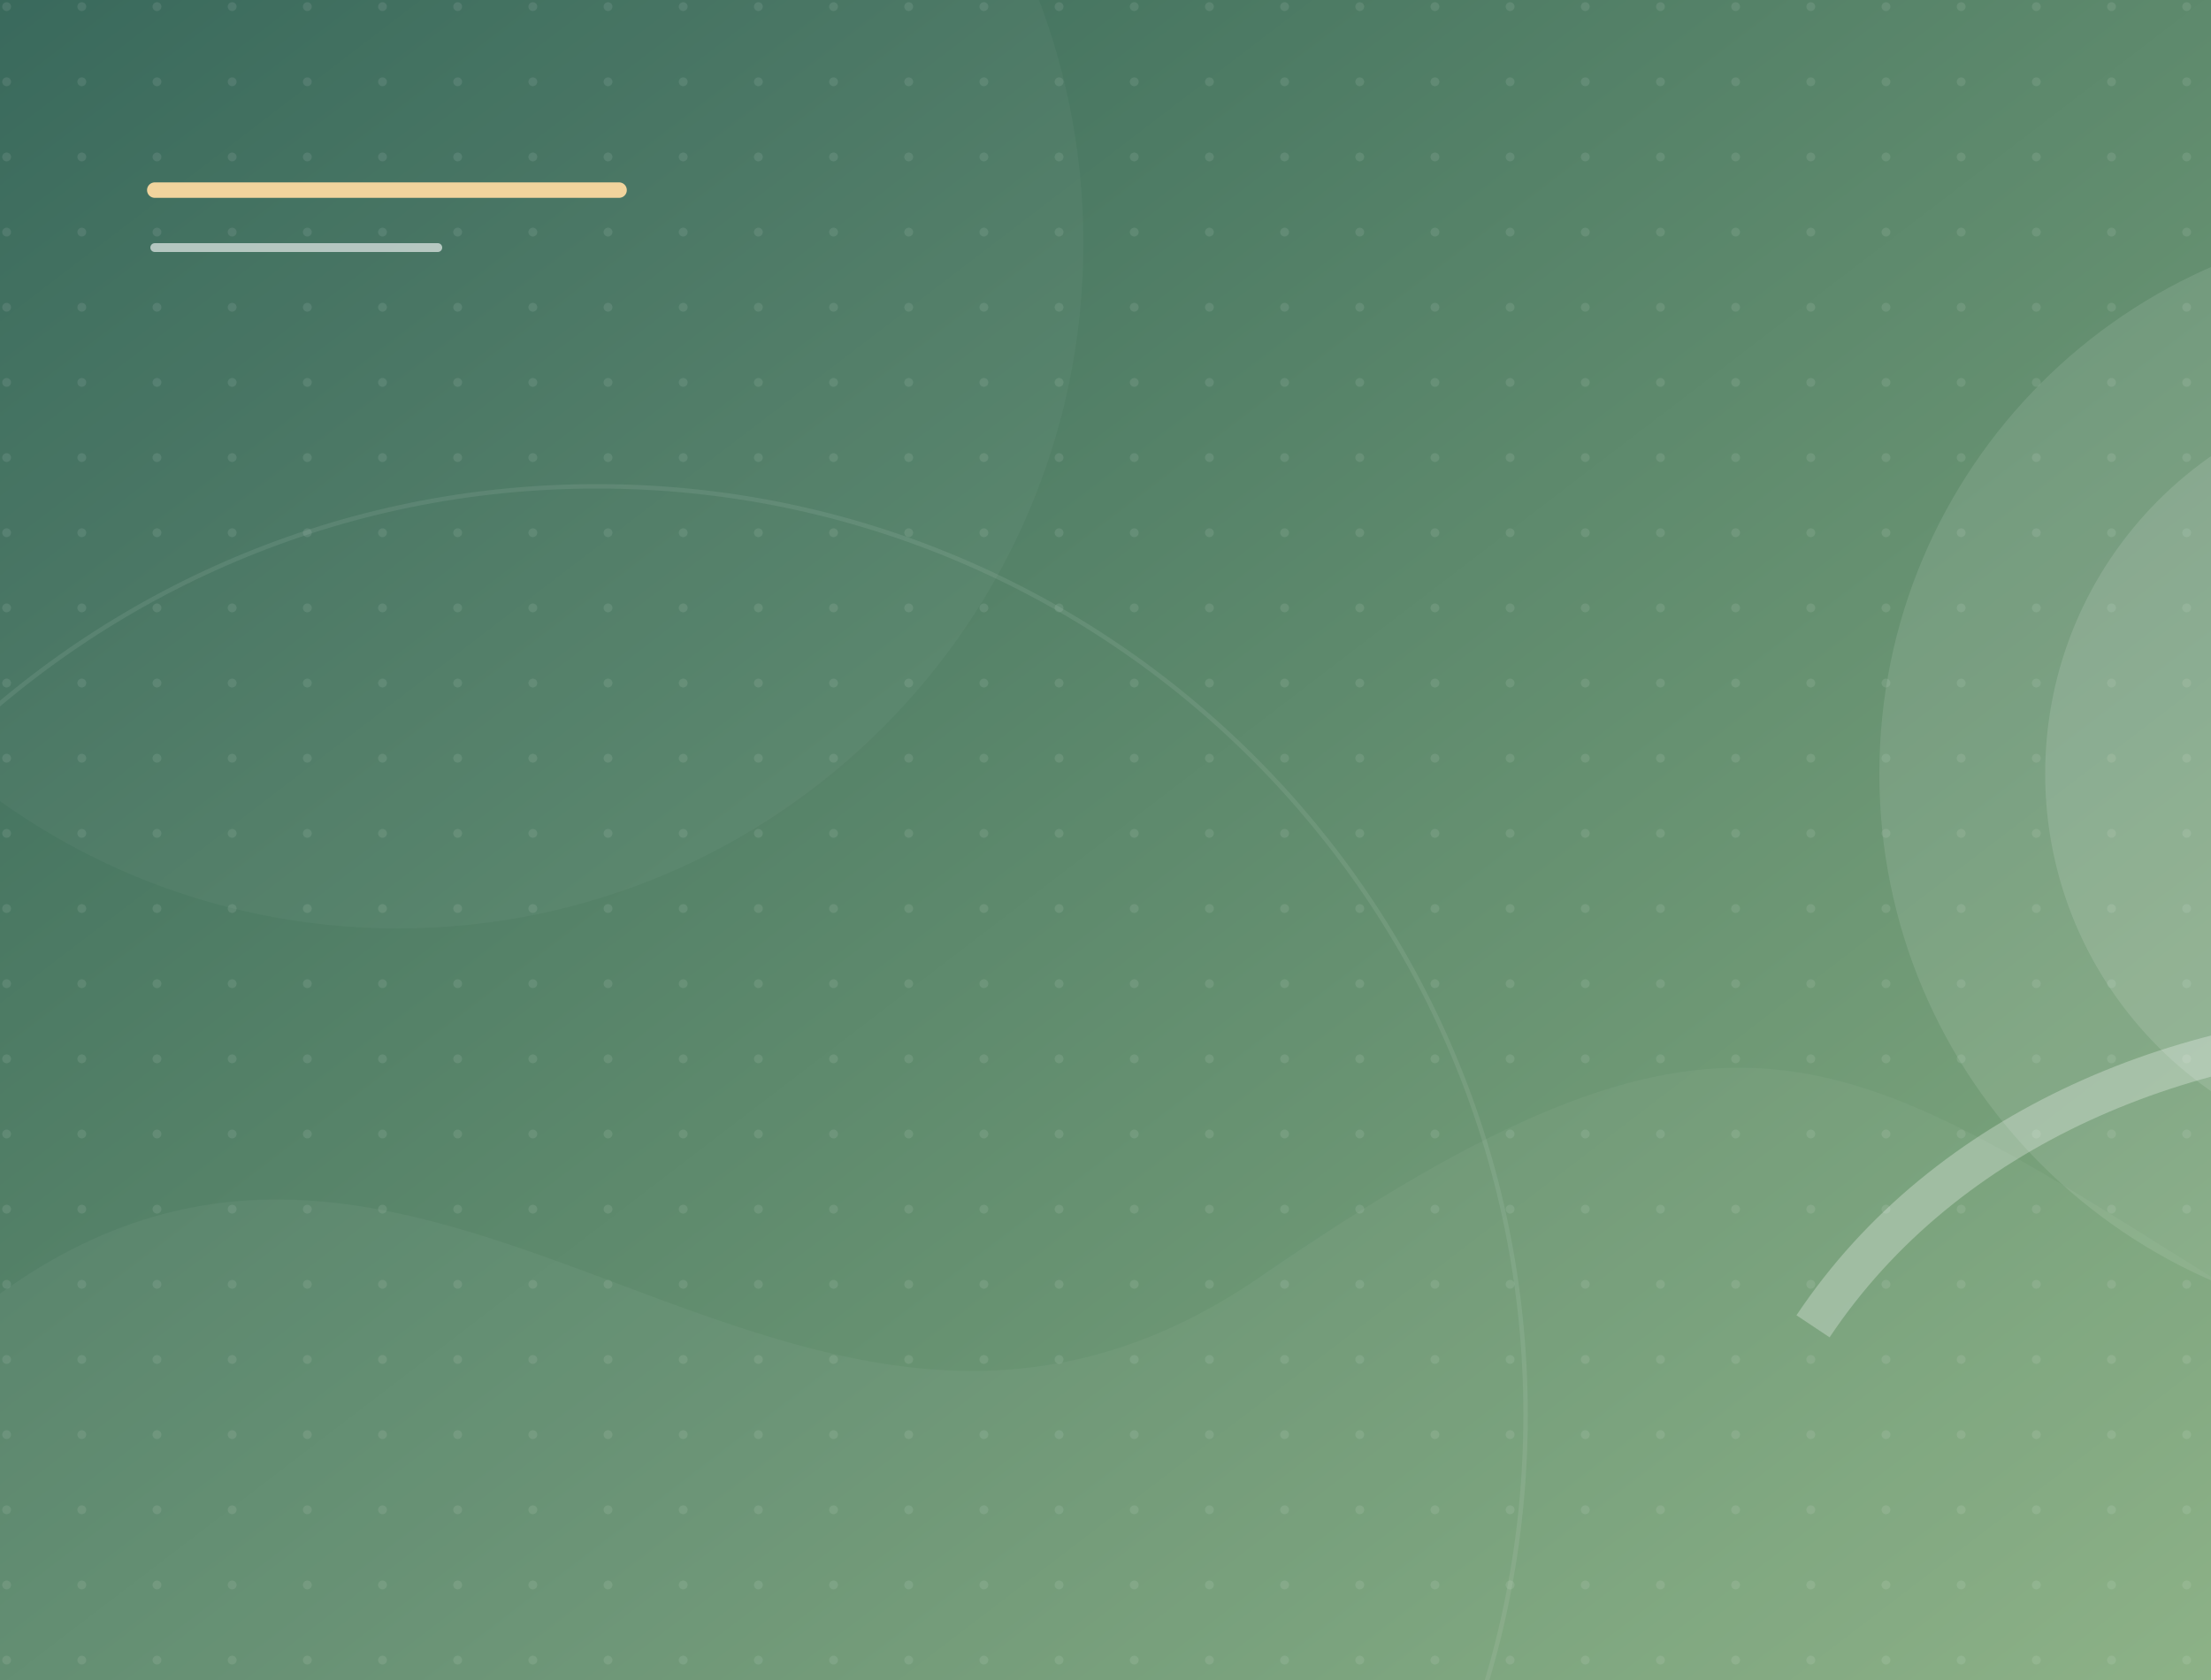
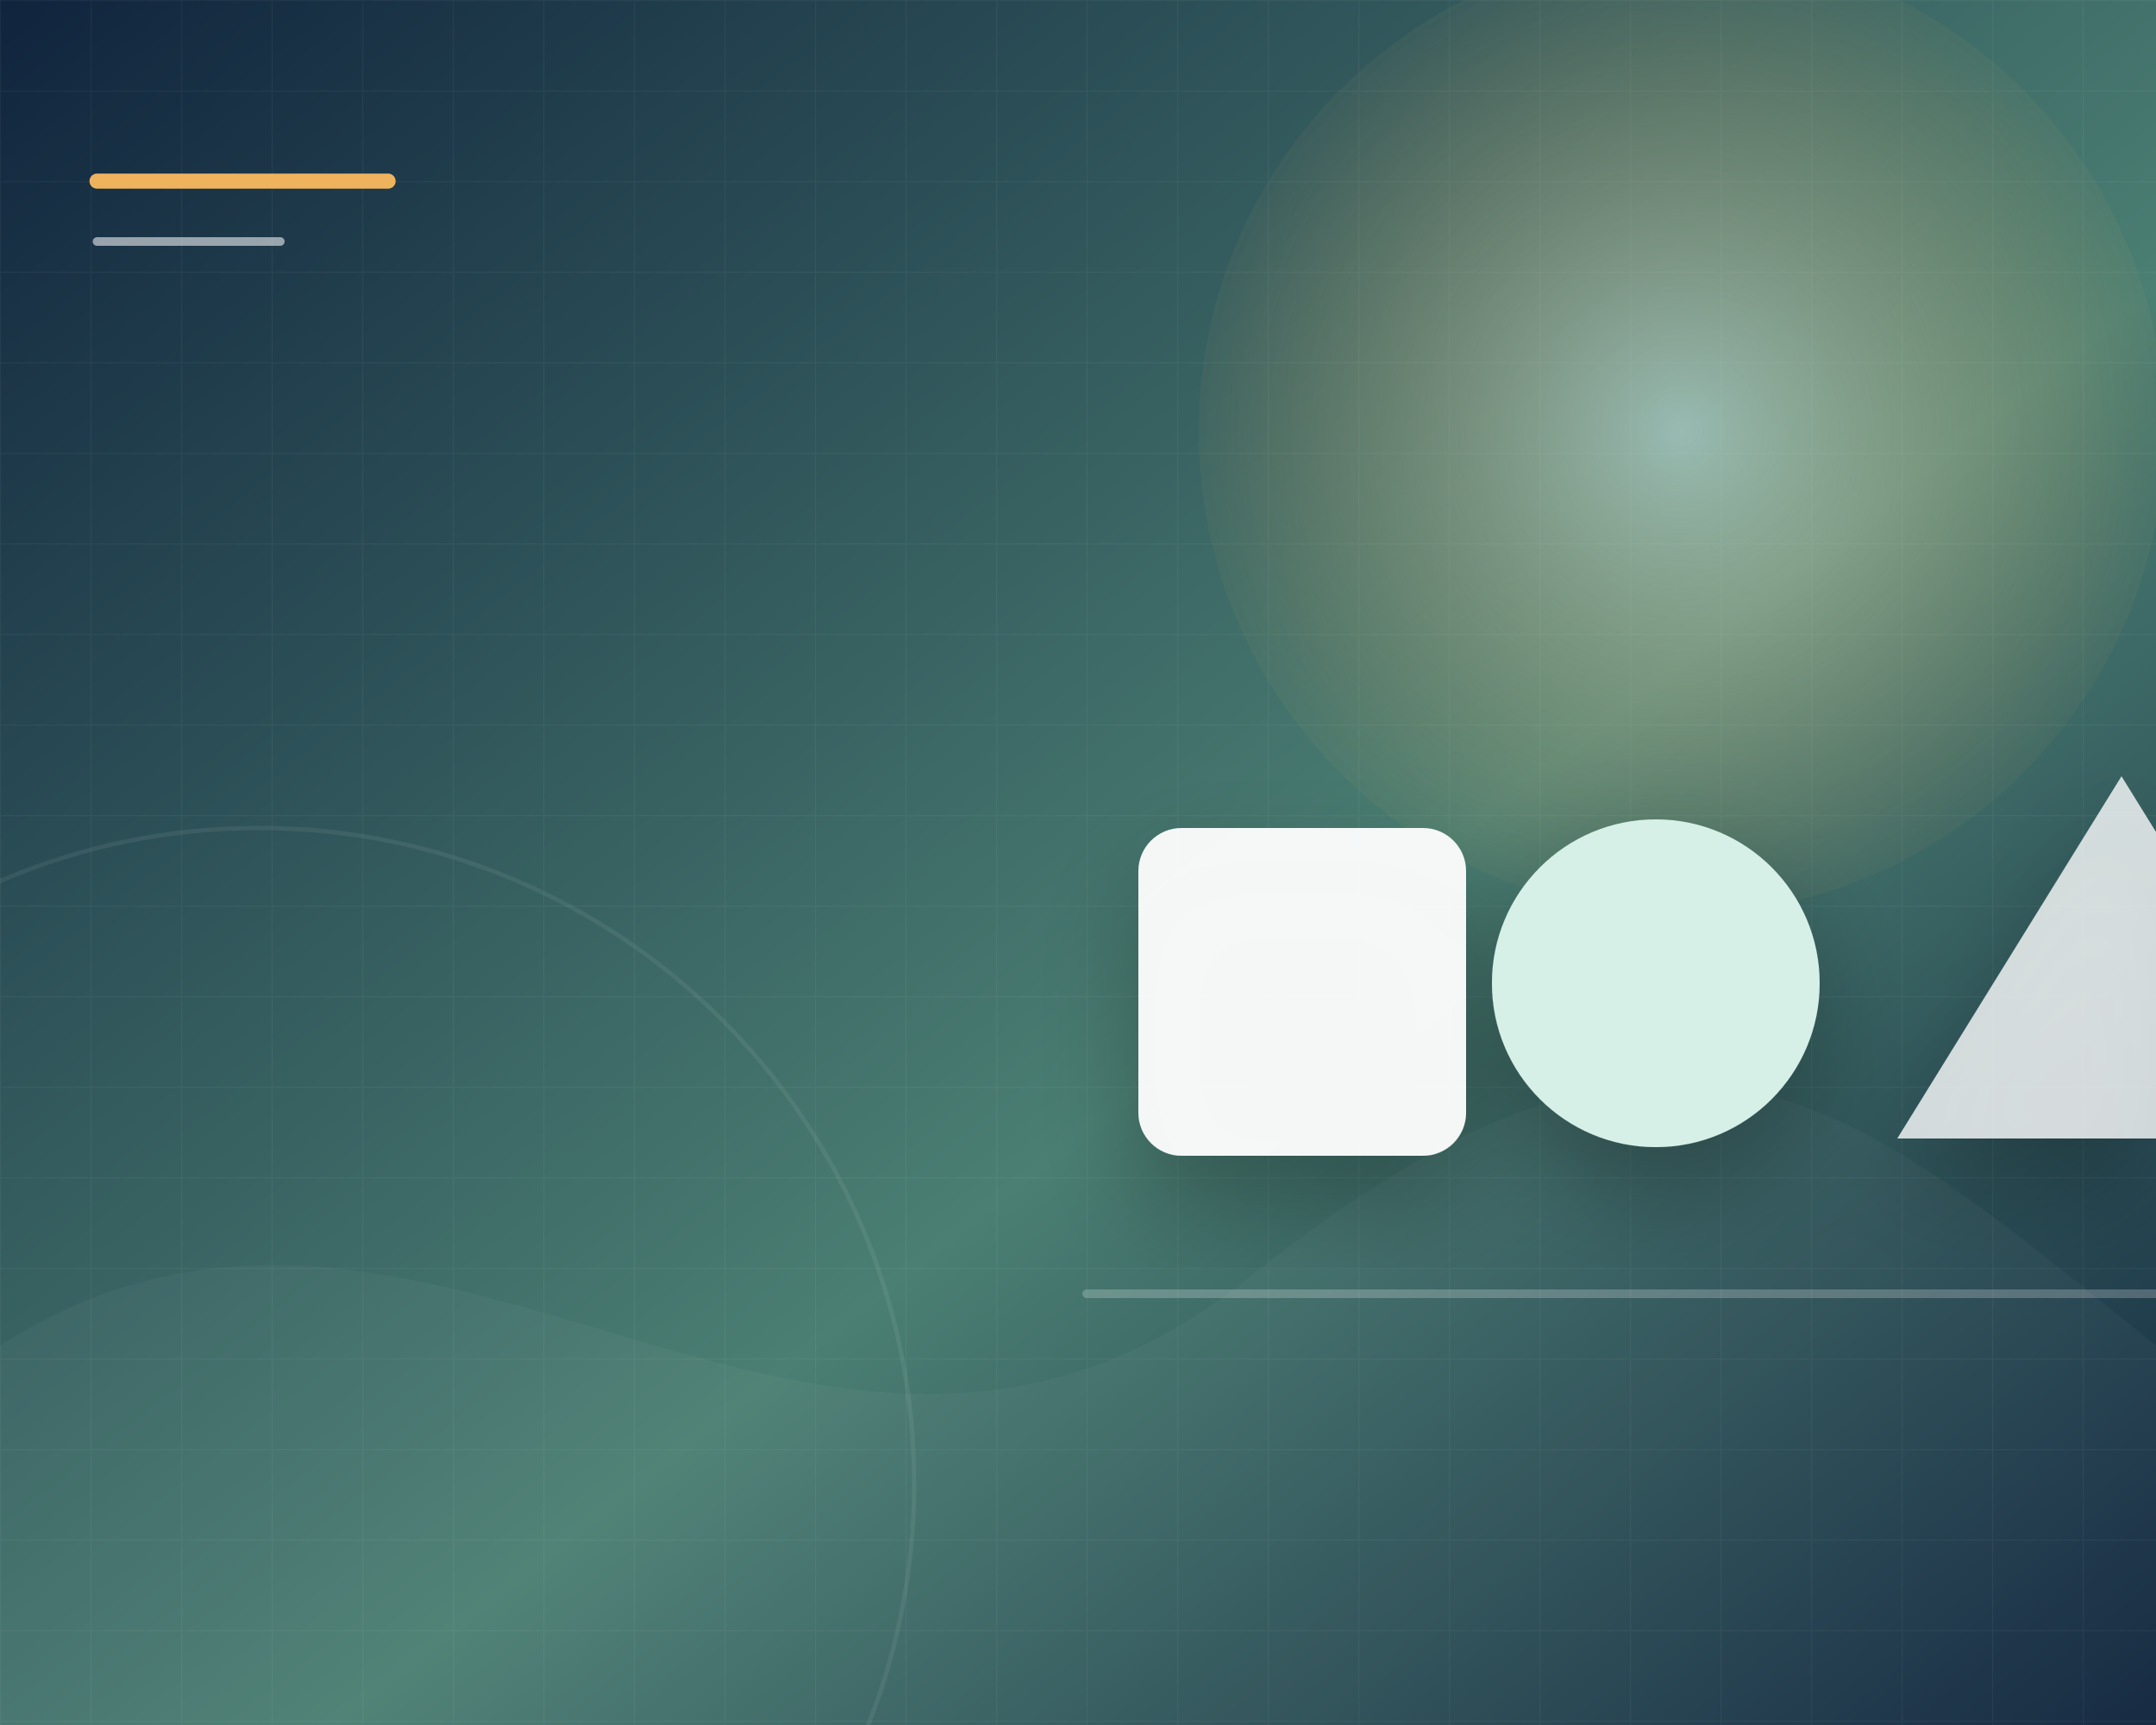
- <svg xmlns="http://www.w3.org/2000/svg" width="1000" height="760" viewBox="0 0 1000 760" role="img">
+ <svg xmlns="http://www.w3.org/2000/svg" width="1000" height="800" viewBox="0 0 1000 800" role="img" aria-labelledby="title-d21b014d">
  <defs>
    <linearGradient id="bgd21b014d" x1="0" y1="0" x2="1" y2="1">
-       <stop stop-color="#336457" />
-       <stop offset="1" stop-color="#88af82" />
+       <stop stop-color="#10243d" />
+       <stop offset=".58" stop-color="#4b7f73" />
+       <stop offset="1" stop-color="#10243d" />
    </linearGradient>
-     <linearGradient id="accent" x1="0" y1="0" x2="1" y2="1">
-       <stop stop-color="#f1d49d" />
-       <stop offset="1" stop-color="#fff" />
+     <radialGradient id="glowd21b014d" cx="50%" cy="50%" r="50%">
+       <stop stop-color="#d7f0e7" stop-opacity=".92" />
+       <stop offset="1" stop-color="#f0b35d" stop-opacity=".08" />
+     </radialGradient>
+     <linearGradient id="glassd21b014d" x1="0" y1="0" x2="1" y2="1">
+       <stop stop-color="#fff" stop-opacity=".36" />
+       <stop offset="1" stop-color="#fff" stop-opacity=".08" />
    </linearGradient>
-     <radialGradient id="warm">
-       <stop stop-color="#ffe9d0" />
-       <stop offset="1" stop-color="#f4a95d" />
-     </radialGradient>
-     <pattern id="dotsd21b014d" width="34" height="34" patternUnits="userSpaceOnUse">
-       <circle cx="3" cy="3" r="2" fill="#fff" opacity=".09" />
+     <pattern id="gridd21b014d" width="42" height="42" patternUnits="userSpaceOnUse">
+       <path d="M42 0H0V42" fill="none" stroke="#fff" stroke-opacity=".045" />
    </pattern>
+     <filter id="shadowd21b014d" x="-30%" y="-30%" width="160%" height="160%">
+       <feDropShadow dx="0" dy="22" stdDeviation="24" flood-color="#000" flood-opacity=".28" />
+     </filter>
  </defs>
-   <rect width="1000" height="760" fill="url(#bgd21b014d)" />
-   <rect width="1000" height="760" fill="url(#dotsd21b014d)" />
-   <circle cx="180" cy="110" r="310" fill="#fff" opacity=".035" />
-   <circle cx="270" cy="640" r="420" fill="none" stroke="#fff" stroke-width="2" opacity=".08" />
-   <path d="M0 585.2C200.0 440.8 360.0 722.0 570.0 577.6S830.0 471.2 1000 577.6V760H0Z" fill="#fff" opacity=".04" />
-   <circle cx="1100" cy="350" r="250" fill="#fff" opacity=".1" />
-   <circle cx="1100" cy="350" r="175" fill="#fff" opacity=".12" />
-   <circle cx="1100" cy="350" r="92" fill="#fff" opacity=".8" />
-   <path d="M820 600c120-180 440-180 560 0" fill="none" stroke="#fff" stroke-width="18" opacity=".28" />
-   <path d="M70 86h210" stroke="#f1d49d" stroke-width="7" stroke-linecap="round" />
-   <path d="M70 112h128" stroke="#fff" stroke-width="4" stroke-linecap="round" opacity=".6" />
+   <rect width="1000" height="800" fill="url(#bgd21b014d)" />
+   <rect width="1000" height="800" fill="url(#gridd21b014d)" />
+   <circle cx="780" cy="200" r="224" fill="url(#glowd21b014d)" opacity=".62" />
+   <circle cx="120" cy="688" r="304" fill="none" stroke="#fff" stroke-opacity=".07" stroke-width="2" />
+   <path d="M0 624 C 200 496, 380 752, 580 592 S 860 512, 1000 624 V 800 H0Z" fill="#fff" opacity=".035" />
+   <path d="M45 84H180" stroke="#f0b35d" stroke-width="7" stroke-linecap="round" />
+   <path d="M45 112H130" stroke="#fff" stroke-opacity=".55" stroke-width="4" stroke-linecap="round" />
+   <g filter="url(#shadowd21b014d)">
+     <rect x="528" y="384" width="152" height="152" rx="20" fill="#fff" opacity=".94" />
+     <circle cx="768" cy="456" r="76" fill="#d7f0e7" />
+     <path d="M880 528L984 360L1088 528Z" fill="#fff" opacity=".78" />
+   </g>
+   <path d="M504 600H1104" stroke="#fff" stroke-opacity=".22" stroke-width="4" stroke-linecap="round" />
</svg>
